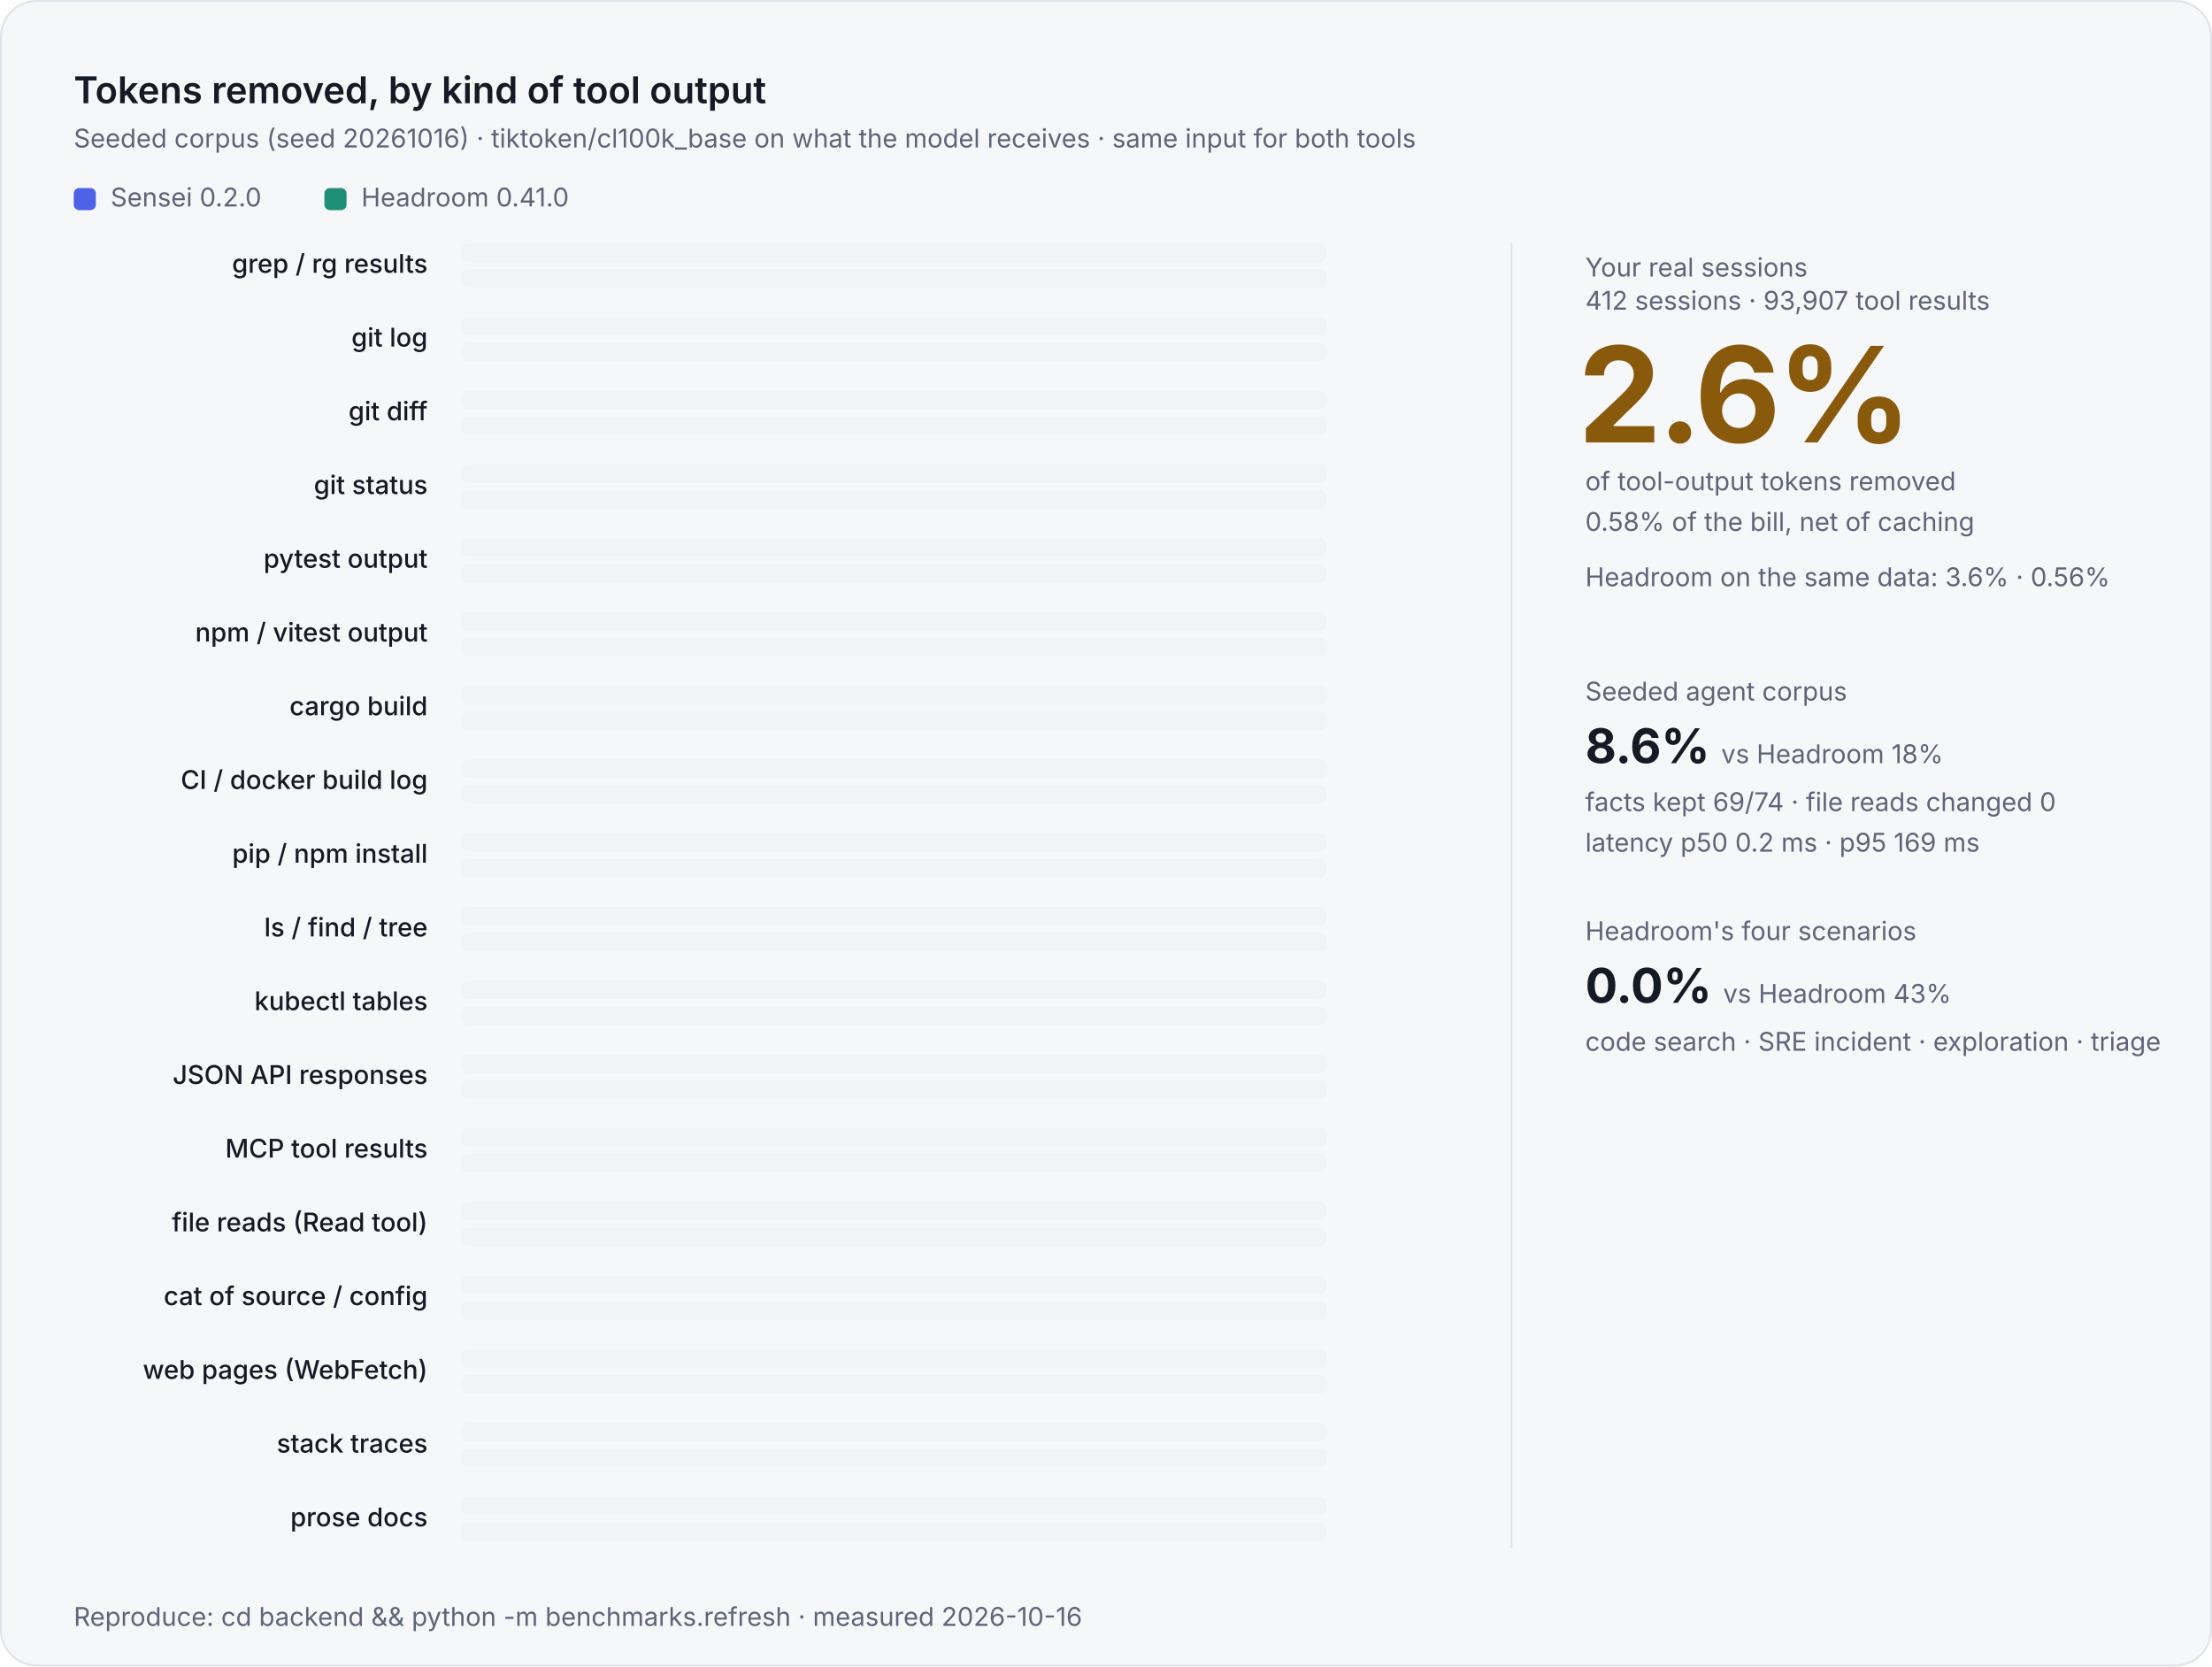
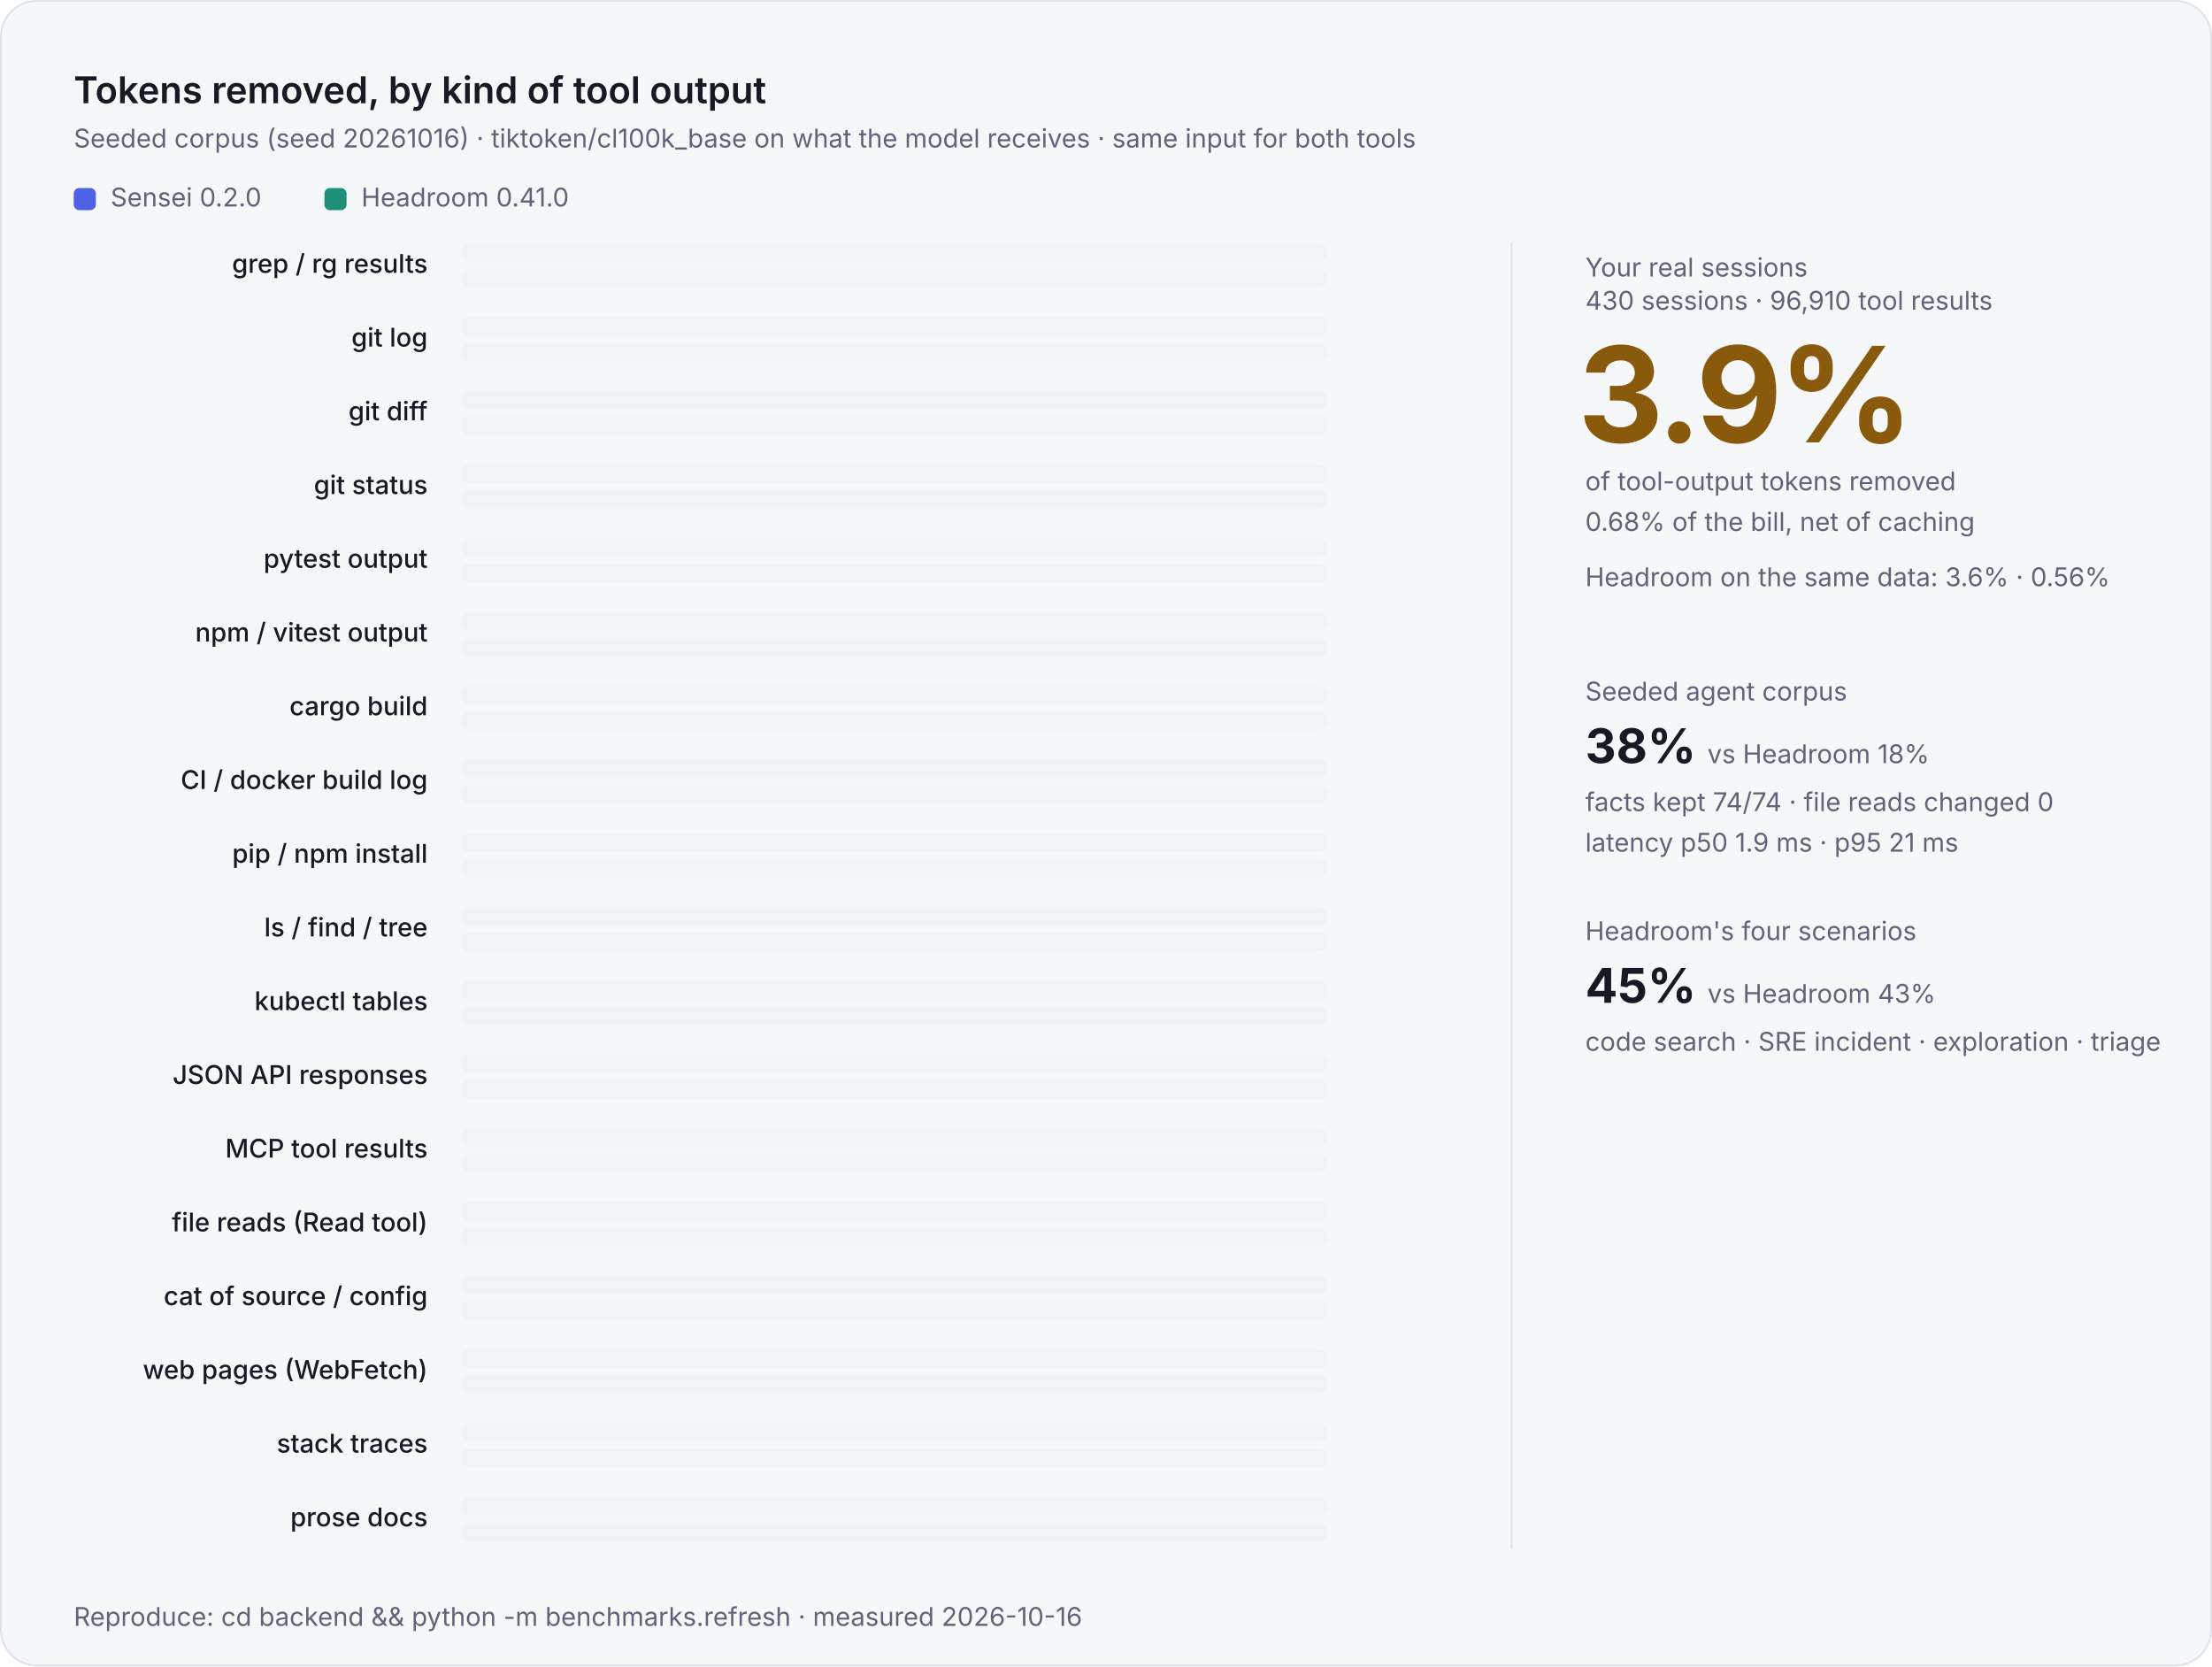
<svg xmlns="http://www.w3.org/2000/svg" width="1200" height="904" viewBox="0 0 1200 904" role="img" aria-labelledby="t d">
  <style>
  .h { font: 600 20px Inter, 'Segoe UI', -apple-system, BlinkMacSystemFont, Helvetica, Arial, sans-serif; fill: #161a25; }
  .s { font: 400 14px Inter, 'Segoe UI', -apple-system, BlinkMacSystemFont, Helvetica, Arial, sans-serif; fill: #5f6478; }
  .lbl { font: 500 14px Inter, 'Segoe UI', -apple-system, BlinkMacSystemFont, Helvetica, Arial, sans-serif; fill: #161a25; }
  .pct { font: 700 12px 'JetBrains Mono', 'Cascadia Mono', ui-monospace, Menlo, Consolas, monospace; fill: #161a25; opacity: 0; animation: show .4s ease forwards; }
  .bar { transform-box: fill-box; transform-origin: left; transform: scaleX(0); animation: grow 1.1s cubic-bezier(.4,0,.2,1) forwards; }
  .big { font: 700 72px Inter, 'Segoe UI', -apple-system, BlinkMacSystemFont, Helvetica, Arial, sans-serif; fill: #8a5a0c; letter-spacing: -2px; }
  .mid { font: 700 26px Inter, 'Segoe UI', -apple-system, BlinkMacSystemFont, Helvetica, Arial, sans-serif; fill: #161a25; }
  @keyframes grow { to { transform: scaleX(1); } }
  @keyframes show { to { opacity: 1; } }
  @media (prefers-reduced-motion: reduce) {
    .bar { animation: none; transform: none; }
    .pct { animation: none; opacity: 1; }
  }</style>
  <rect width="1200" height="904" rx="20" fill="#f6f7f9" />
  <rect x="0.5" y="0.5" width="1199" height="903" rx="19.5" fill="none" stroke="#e0e2ea" />
  <text x="40" y="56" class="h">Tokens removed, by kind of tool output</text>
  <text x="40" y="80" class="s">Seeded corpus (seed 20261016) · tiktoken/cl100k_base on what the model receives · same input for both tools</text>
  <rect x="40" y="102" width="12" height="12" rx="3" fill="#4d62e5" />
  <text x="60" y="112" class="s">Sensei 0.2.0</text>
  <rect x="176" y="102" width="12" height="12" rx="3" fill="#1f8f78" />
  <text x="196" y="112" class="s">Headroom 0.41.0</text>
  <text x="232" y="148" text-anchor="end" class="lbl">grep / rg results</text>
  <rect x="250" y="132" width="470" height="10" rx="4" fill="#f1f3f7" />
-   <rect class="bar" style="animation-delay:0.10s" x="250" y="132" width="9.2" height="10" rx="4" fill="#4d62e5" />
-   <text class="pct" style="animation-delay:0.60s" x="267.2" y="141">2.0%</text>
+   <rect class="bar" style="animation-delay:0.10s" x="250" y="132" width="313.9" height="10" rx="4" fill="#4d62e5" />
+   <text class="pct" style="animation-delay:0.60s" x="571.9" y="141">67%</text>
  <rect x="250" y="146" width="470" height="10" rx="4" fill="#f1f3f7" />
  <rect class="bar" style="animation-delay:0.13s" x="250" y="146" width="149.0" height="10" rx="4" fill="#1f8f78" />
  <text class="pct" style="animation-delay:0.63s" x="407.0" y="155">32%</text>
  <text x="232" y="188" text-anchor="end" class="lbl">git log</text>
  <rect x="250" y="172" width="470" height="10" rx="4" fill="#f1f3f7" />
-   <rect class="bar" style="animation-delay:0.15s" x="250" y="172" width="57.1" height="10" rx="4" fill="#4d62e5" />
-   <text class="pct" style="animation-delay:0.65s" x="315.1" y="181">12%</text>
+   <rect class="bar" style="animation-delay:0.15s" x="250" y="172" width="24.5" height="10" rx="4" fill="#4d62e5" />
+   <text class="pct" style="animation-delay:0.65s" x="282.5" y="181">5.2%</text>
  <rect x="250" y="186" width="470" height="10" rx="4" fill="#f1f3f7" />
  <text class="pct" style="animation-delay:0.68s" x="258.0" y="195">0.0%</text>
  <text x="232" y="228" text-anchor="end" class="lbl">git diff</text>
  <rect x="250" y="212" width="470" height="10" rx="4" fill="#f1f3f7" />
-   <text class="pct" style="animation-delay:0.70s" x="258.0" y="221">0.0%</text>
+   <rect class="bar" style="animation-delay:0.20s" x="250" y="212" width="432.8" height="10" rx="4" fill="#4d62e5" />
+   <text class="pct" style="animation-delay:0.70s" x="690.8" y="221">92%</text>
  <rect x="250" y="226" width="470" height="10" rx="4" fill="#f1f3f7" />
  <rect class="bar" style="animation-delay:0.23s" x="250" y="226" width="1.7" height="10" rx="4" fill="#1f8f78" />
  <text class="pct" style="animation-delay:0.73s" x="259.7" y="235">0.4%</text>
  <text x="232" y="268" text-anchor="end" class="lbl">git status</text>
  <rect x="250" y="252" width="470" height="10" rx="4" fill="#f1f3f7" />
-   <rect class="bar" style="animation-delay:0.25s" x="250" y="252" width="55.7" height="10" rx="4" fill="#4d62e5" />
-   <text class="pct" style="animation-delay:0.75s" x="313.7" y="261">12%</text>
+   <rect class="bar" style="animation-delay:0.25s" x="250" y="252" width="99.3" height="10" rx="4" fill="#4d62e5" />
+   <text class="pct" style="animation-delay:0.75s" x="357.3" y="261">21%</text>
  <rect x="250" y="266" width="470" height="10" rx="4" fill="#f1f3f7" />
  <text class="pct" style="animation-delay:0.78s" x="258.0" y="275">0.0%</text>
  <text x="232" y="308" text-anchor="end" class="lbl">pytest output</text>
  <rect x="250" y="292" width="470" height="10" rx="4" fill="#f1f3f7" />
-   <rect class="bar" style="animation-delay:0.30s" x="250" y="292" width="33.1" height="10" rx="4" fill="#4d62e5" />
-   <text class="pct" style="animation-delay:0.80s" x="291.1" y="301">7.0%</text>
+   <rect class="bar" style="animation-delay:0.30s" x="250" y="292" width="384.6" height="10" rx="4" fill="#4d62e5" />
+   <text class="pct" style="animation-delay:0.80s" x="642.6" y="301">82%</text>
  <rect x="250" y="306" width="470" height="10" rx="4" fill="#f1f3f7" />
  <text class="pct" style="animation-delay:0.83s" x="258.0" y="315">0.0%</text>
  <text x="232" y="348" text-anchor="end" class="lbl">npm / vitest output</text>
  <rect x="250" y="332" width="470" height="10" rx="4" fill="#f1f3f7" />
-   <text class="pct" style="animation-delay:0.85s" x="258.0" y="341">-0.5%</text>
+   <rect class="bar" style="animation-delay:0.35s" x="250" y="332" width="218.4" height="10" rx="4" fill="#4d62e5" />
+   <text class="pct" style="animation-delay:0.85s" x="476.4" y="341">46%</text>
  <rect x="250" y="346" width="470" height="10" rx="4" fill="#f1f3f7" />
  <text class="pct" style="animation-delay:0.88s" x="258.0" y="355">0.0%</text>
  <text x="232" y="388" text-anchor="end" class="lbl">cargo build</text>
  <rect x="250" y="372" width="470" height="10" rx="4" fill="#f1f3f7" />
-   <rect class="bar" style="animation-delay:0.40s" x="250" y="372" width="37.8" height="10" rx="4" fill="#4d62e5" />
-   <text class="pct" style="animation-delay:0.90s" x="295.8" y="381">8.0%</text>
+   <rect class="bar" style="animation-delay:0.40s" x="250" y="372" width="322.4" height="10" rx="4" fill="#4d62e5" />
+   <text class="pct" style="animation-delay:0.90s" x="580.4" y="381">69%</text>
  <rect x="250" y="386" width="470" height="10" rx="4" fill="#f1f3f7" />
  <text class="pct" style="animation-delay:0.93s" x="258.0" y="395">0.0%</text>
  <text x="232" y="428" text-anchor="end" class="lbl">CI / docker build log</text>
  <rect x="250" y="412" width="470" height="10" rx="4" fill="#f1f3f7" />
-   <rect class="bar" style="animation-delay:0.45s" x="250" y="412" width="206.5" height="10" rx="4" fill="#4d62e5" />
-   <text class="pct" style="animation-delay:0.95s" x="464.5" y="421">44%</text>
+   <rect class="bar" style="animation-delay:0.45s" x="250" y="412" width="270.3" height="10" rx="4" fill="#4d62e5" />
+   <text class="pct" style="animation-delay:0.95s" x="528.3" y="421">58%</text>
  <rect x="250" y="426" width="470" height="10" rx="4" fill="#f1f3f7" />
  <rect class="bar" style="animation-delay:0.48s" x="250" y="426" width="426.6" height="10" rx="4" fill="#1f8f78" />
  <text class="pct" style="animation-delay:0.98s" x="684.6" y="435">91%</text>
  <text x="232" y="468" text-anchor="end" class="lbl">pip / npm install</text>
  <rect x="250" y="452" width="470" height="10" rx="4" fill="#f1f3f7" />
-   <rect class="bar" style="animation-delay:0.50s" x="250" y="452" width="39.4" height="10" rx="4" fill="#4d62e5" />
-   <text class="pct" style="animation-delay:1.00s" x="297.4" y="461">8.4%</text>
+   <text class="pct" style="animation-delay:1.00s" x="258.0" y="461">0.0%</text>
  <rect x="250" y="466" width="470" height="10" rx="4" fill="#f1f3f7" />
  <rect class="bar" style="animation-delay:0.53s" x="250" y="466" width="8.4" height="10" rx="4" fill="#1f8f78" />
  <text class="pct" style="animation-delay:1.03s" x="266.4" y="475">1.8%</text>
  <text x="232" y="508" text-anchor="end" class="lbl">ls / find / tree</text>
  <rect x="250" y="492" width="470" height="10" rx="4" fill="#f1f3f7" />
-   <rect class="bar" style="animation-delay:0.55s" x="250" y="492" width="52.2" height="10" rx="4" fill="#4d62e5" />
-   <text class="pct" style="animation-delay:1.05s" x="310.2" y="501">11%</text>
+   <rect class="bar" style="animation-delay:0.55s" x="250" y="492" width="20.6" height="10" rx="4" fill="#4d62e5" />
+   <text class="pct" style="animation-delay:1.05s" x="278.6" y="501">4.4%</text>
  <rect x="250" y="506" width="470" height="10" rx="4" fill="#f1f3f7" />
  <text class="pct" style="animation-delay:1.08s" x="258.0" y="515">0.0%</text>
  <text x="232" y="548" text-anchor="end" class="lbl">kubectl tables</text>
  <rect x="250" y="532" width="470" height="10" rx="4" fill="#f1f3f7" />
-   <rect class="bar" style="animation-delay:0.60s" x="250" y="532" width="82.5" height="10" rx="4" fill="#4d62e5" />
-   <text class="pct" style="animation-delay:1.10s" x="340.5" y="541">18%</text>
+   <text class="pct" style="animation-delay:1.10s" x="258.0" y="541">0.0%</text>
  <rect x="250" y="546" width="470" height="10" rx="4" fill="#f1f3f7" />
  <rect class="bar" style="animation-delay:0.63s" x="250" y="546" width="50.7" height="10" rx="4" fill="#1f8f78" />
  <text class="pct" style="animation-delay:1.13s" x="308.7" y="555">11%</text>
  <text x="232" y="588" text-anchor="end" class="lbl">JSON API responses</text>
  <rect x="250" y="572" width="470" height="10" rx="4" fill="#f1f3f7" />
-   <rect class="bar" style="animation-delay:0.65s" x="250" y="572" width="126.4" height="10" rx="4" fill="#4d62e5" />
-   <text class="pct" style="animation-delay:1.15s" x="384.4" y="581">27%</text>
+   <text class="pct" style="animation-delay:1.15s" x="258.0" y="581">0.0%</text>
  <rect x="250" y="586" width="470" height="10" rx="4" fill="#f1f3f7" />
  <rect class="bar" style="animation-delay:0.68s" x="250" y="586" width="129.4" height="10" rx="4" fill="#1f8f78" />
  <text class="pct" style="animation-delay:1.18s" x="387.4" y="595">28%</text>
  <text x="232" y="628" text-anchor="end" class="lbl">MCP tool results</text>
  <rect x="250" y="612" width="470" height="10" rx="4" fill="#f1f3f7" />
-   <text class="pct" style="animation-delay:1.20s" x="258.0" y="621">0.0%</text>
+   <rect class="bar" style="animation-delay:0.70s" x="250" y="612" width="209.6" height="10" rx="4" fill="#4d62e5" />
+   <text class="pct" style="animation-delay:1.20s" x="467.6" y="621">45%</text>
  <rect x="250" y="626" width="470" height="10" rx="4" fill="#f1f3f7" />
  <rect class="bar" style="animation-delay:0.73s" x="250" y="626" width="220.2" height="10" rx="4" fill="#1f8f78" />
  <text class="pct" style="animation-delay:1.23s" x="478.2" y="635">47%</text>
  <text x="232" y="668" text-anchor="end" class="lbl">file reads (Read tool)</text>
  <rect x="250" y="652" width="470" height="10" rx="4" fill="#f1f3f7" />
  <text class="pct" style="animation-delay:1.25s" x="258.0" y="661">0.0%</text>
  <rect x="250" y="666" width="470" height="10" rx="4" fill="#f1f3f7" />
  <text class="pct" style="animation-delay:1.28s" x="258.0" y="675">0.0%</text>
  <text x="232" y="708" text-anchor="end" class="lbl">cat of source / config</text>
  <rect x="250" y="692" width="470" height="10" rx="4" fill="#f1f3f7" />
  <text class="pct" style="animation-delay:1.30s" x="258.0" y="701">0.0%</text>
  <rect x="250" y="706" width="470" height="10" rx="4" fill="#f1f3f7" />
  <rect class="bar" style="animation-delay:0.83s" x="250" y="706" width="27.3" height="10" rx="4" fill="#1f8f78" />
  <text class="pct" style="animation-delay:1.33s" x="285.3" y="715">5.8%</text>
  <text x="232" y="748" text-anchor="end" class="lbl">web pages (WebFetch)</text>
  <rect x="250" y="732" width="470" height="10" rx="4" fill="#f1f3f7" />
-   <rect class="bar" style="animation-delay:0.85s" x="250" y="732" width="3.4" height="10" rx="4" fill="#4d62e5" />
-   <text class="pct" style="animation-delay:1.35s" x="261.4" y="741">0.7%</text>
+   <text class="pct" style="animation-delay:1.35s" x="258.0" y="741">0.0%</text>
  <rect x="250" y="746" width="470" height="10" rx="4" fill="#f1f3f7" />
  <text class="pct" style="animation-delay:1.38s" x="258.0" y="755">0.0%</text>
  <text x="232" y="788" text-anchor="end" class="lbl">stack traces</text>
  <rect x="250" y="772" width="470" height="10" rx="4" fill="#f1f3f7" />
-   <rect class="bar" style="animation-delay:0.90s" x="250" y="772" width="7.4" height="10" rx="4" fill="#4d62e5" />
-   <text class="pct" style="animation-delay:1.40s" x="265.4" y="781">1.6%</text>
+   <rect class="bar" style="animation-delay:0.90s" x="250" y="772" width="7.5" height="10" rx="4" fill="#4d62e5" />
+   <text class="pct" style="animation-delay:1.40s" x="265.5" y="781">1.6%</text>
  <rect x="250" y="786" width="470" height="10" rx="4" fill="#f1f3f7" />
  <text class="pct" style="animation-delay:1.43s" x="258.0" y="795">0.0%</text>
  <text x="232" y="828" text-anchor="end" class="lbl">prose docs</text>
  <rect x="250" y="812" width="470" height="10" rx="4" fill="#f1f3f7" />
-   <rect class="bar" style="animation-delay:0.95s" x="250" y="812" width="45.0" height="10" rx="4" fill="#4d62e5" />
-   <text class="pct" style="animation-delay:1.45s" x="303.0" y="821">9.6%</text>
+   <text class="pct" style="animation-delay:1.45s" x="258.0" y="821">0.0%</text>
  <rect x="250" y="826" width="470" height="10" rx="4" fill="#f1f3f7" />
  <text class="pct" style="animation-delay:1.48s" x="258.0" y="835">0.0%</text>
  <line x1="820" y1="132" x2="820" y2="840" stroke="#e0e2ea" />
  <text x="860" y="150" class="s">Your real sessions</text>
-   <text x="860" y="168" class="s">412 sessions · 93,907 tool results</text>
-   <text x="856" y="240" class="big">2.6%</text>
+   <text x="860" y="168" class="s">430 sessions · 96,910 tool results</text>
+   <text x="856" y="240" class="big">3.9%</text>
  <text x="860" y="266" class="s">of tool-output tokens removed</text>
-   <text x="860" y="288" class="s">0.58% of the bill, net of caching</text>
+   <text x="860" y="288" class="s">0.68% of the bill, net of caching</text>
  <text x="860" y="318" class="s">Headroom on the same data: 3.6% · 0.56%</text>
  <text x="860" y="380" class="s">Seeded agent corpus</text>
-   <text x="860" y="414" class="mid">8.6% <tspan class="s">vs Headroom 18%</tspan>
+   <text x="860" y="414" class="mid">38% <tspan class="s">vs Headroom 18%</tspan>
  </text>
-   <text x="860" y="440" class="s">facts kept 69/74 · file reads changed 0</text>
-   <text x="860" y="462" class="s">latency p50 0.2 ms · p95 169 ms</text>
+   <text x="860" y="440" class="s">facts kept 74/74 · file reads changed 0</text>
+   <text x="860" y="462" class="s">latency p50 1.9 ms · p95 21 ms</text>
  <text x="860" y="510" class="s">Headroom's four scenarios</text>
-   <text x="860" y="544" class="mid">0.0% <tspan class="s">vs Headroom 43%</tspan>
+   <text x="860" y="544" class="mid">45% <tspan class="s">vs Headroom 43%</tspan>
  </text>
  <text x="860" y="570" class="s">code search · SRE incident · exploration · triage</text>
  <text x="40" y="882" class="s">Reproduce: cd backend &amp;&amp; python -m benchmarks.refresh · measured 2026-10-16</text>
</svg>
